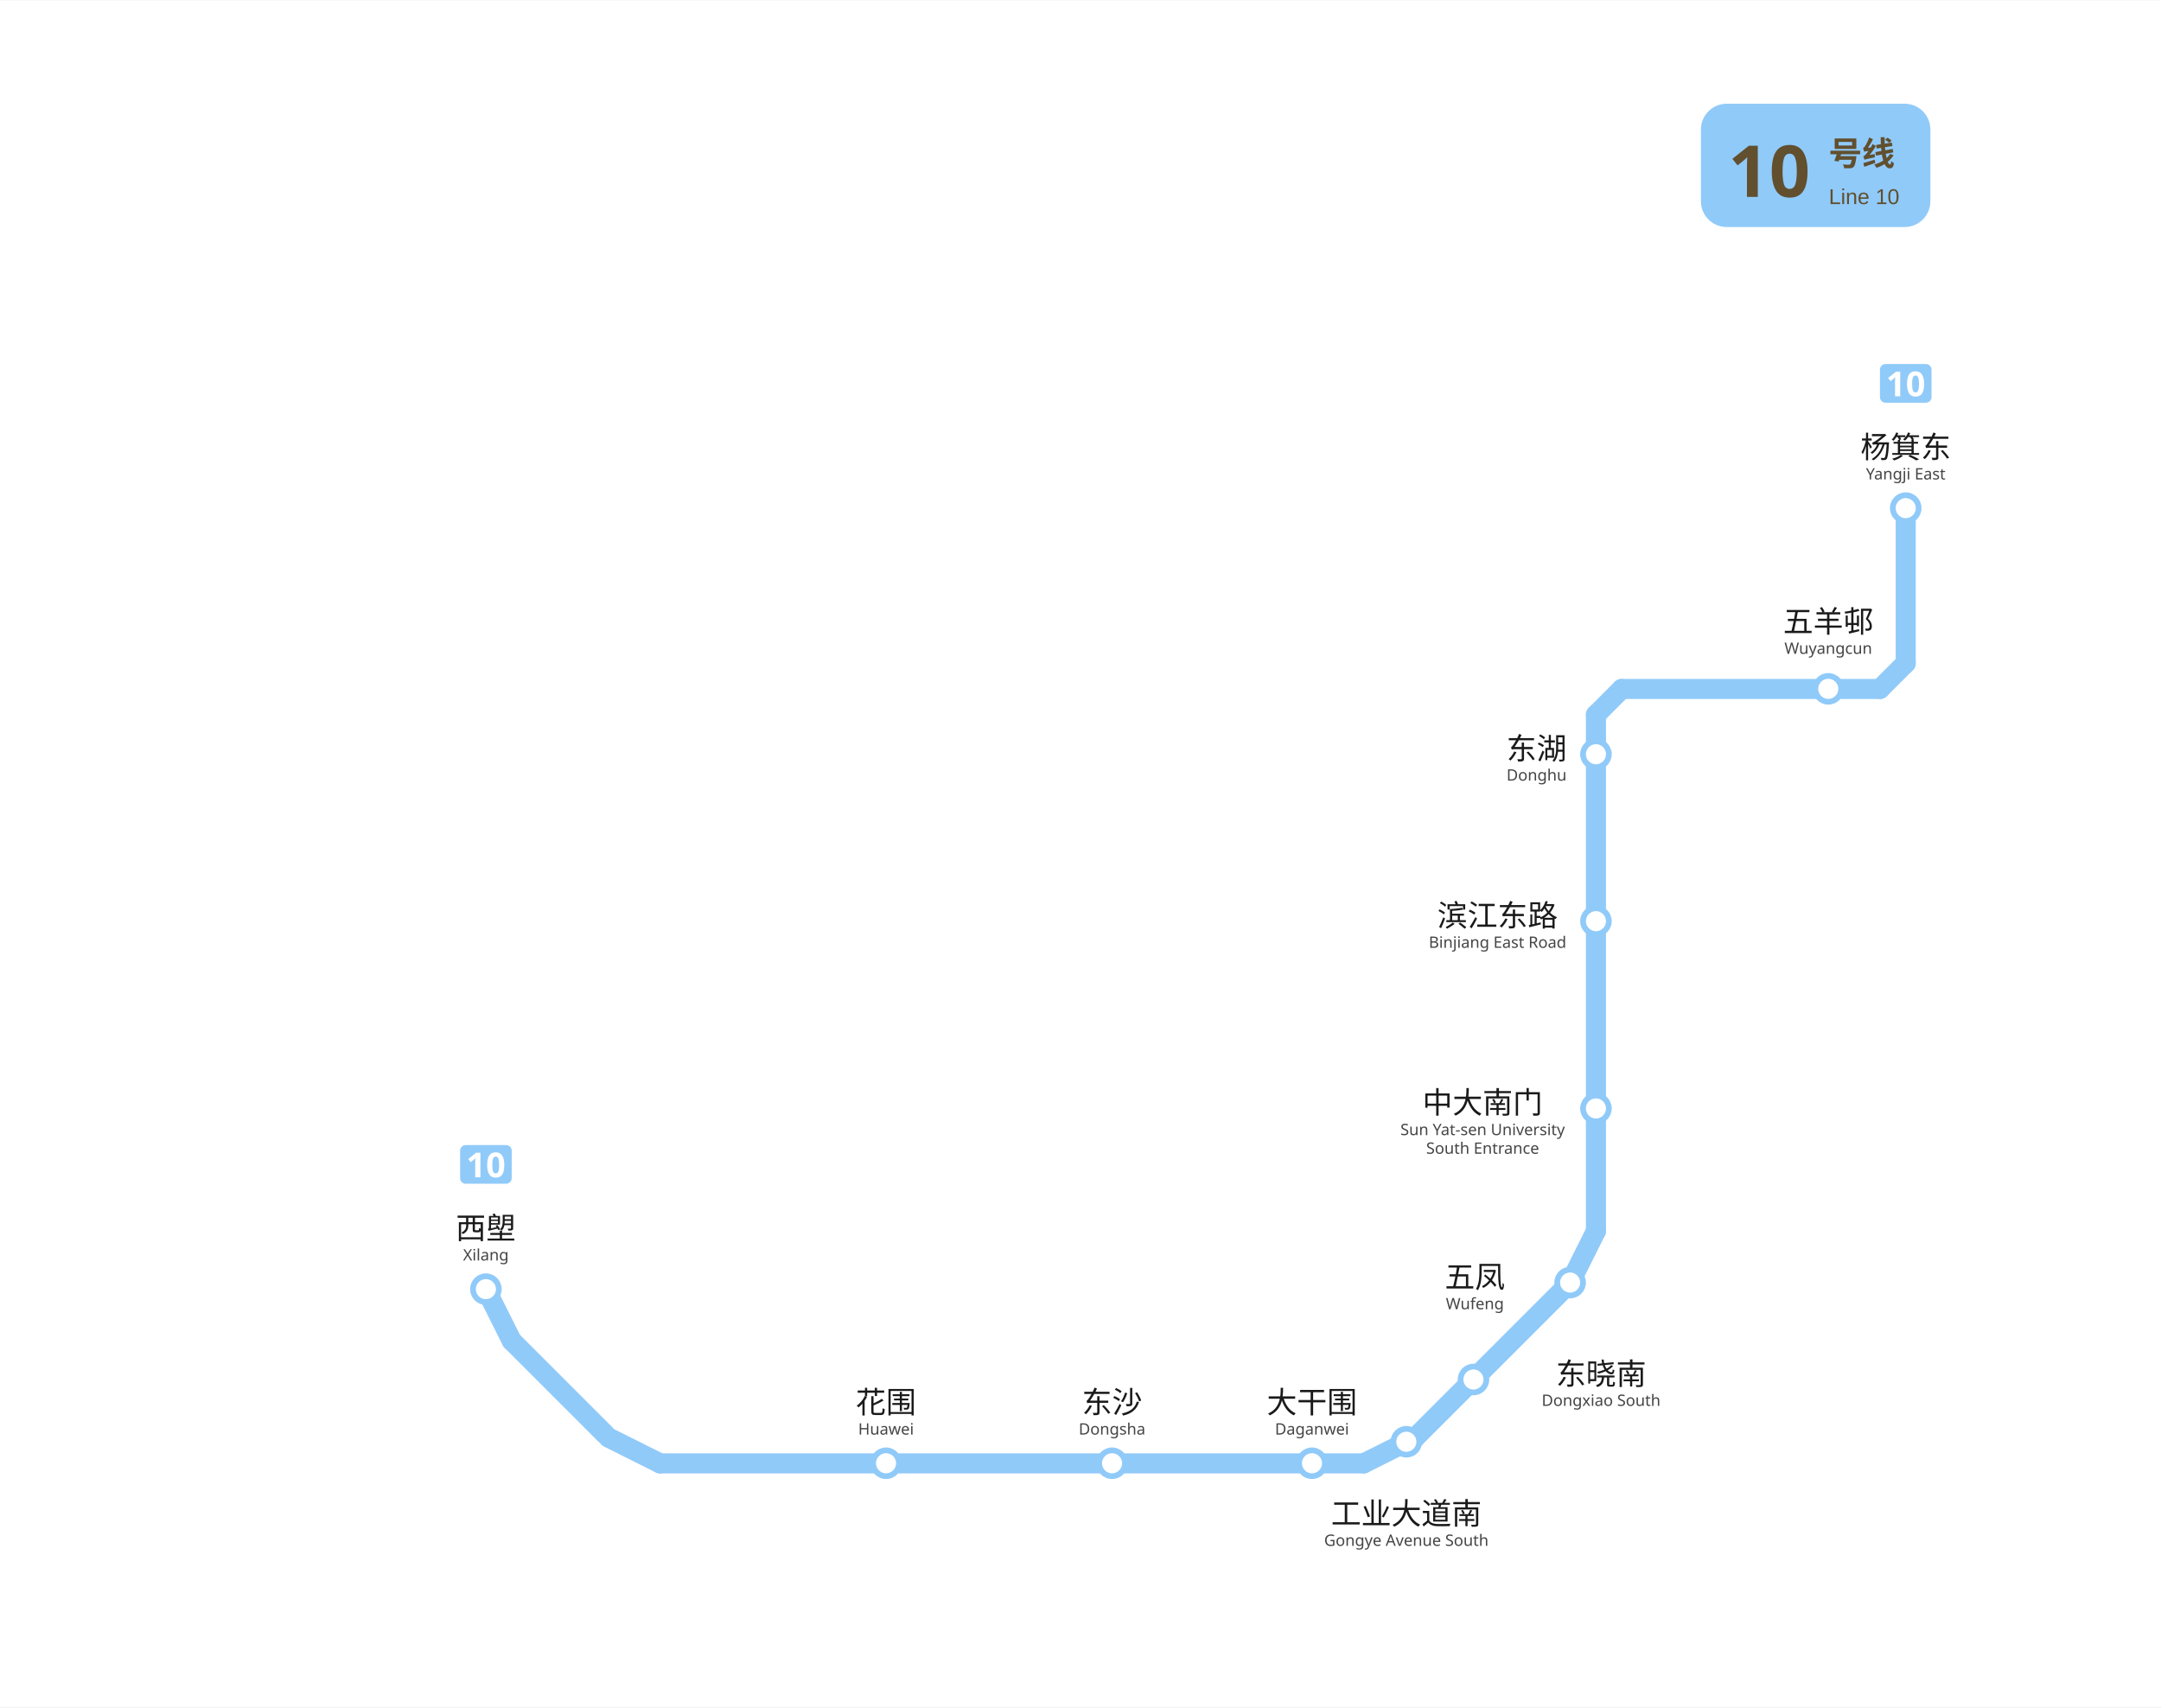
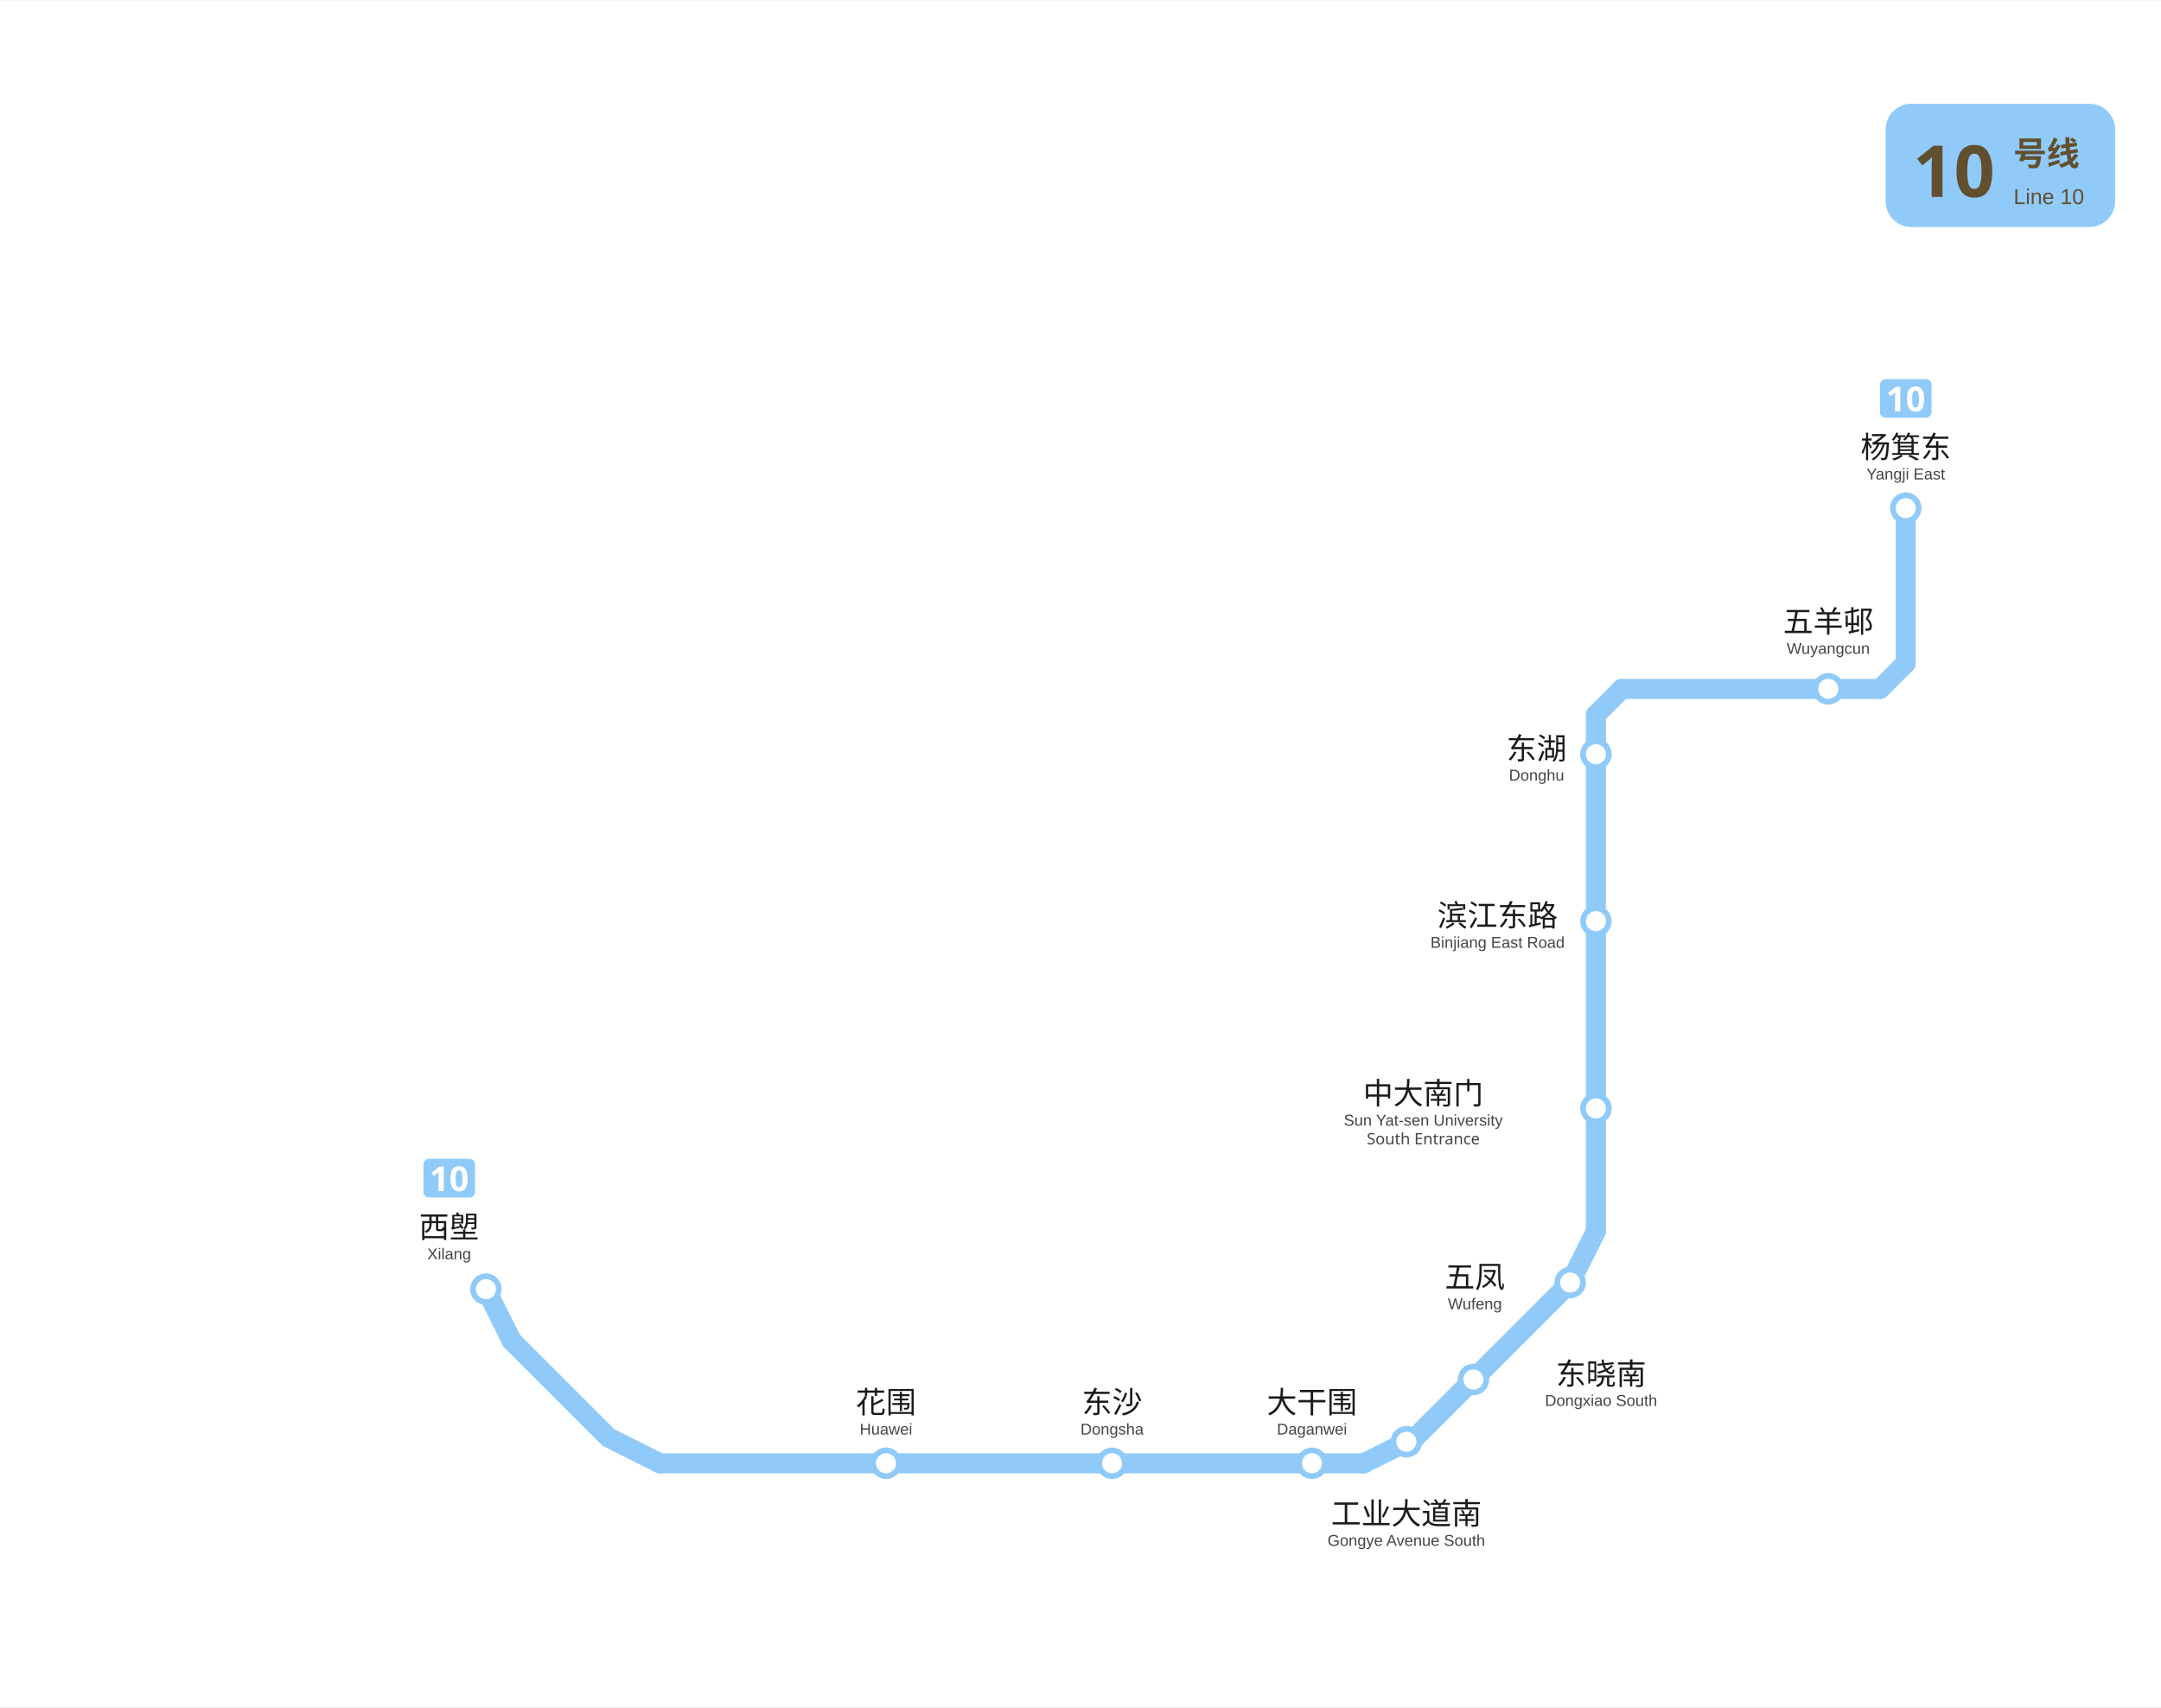
<svg xmlns="http://www.w3.org/2000/svg" viewBox="942.1 833.2 753.4 595.0" data-pins="东晓南,东沙,东湖,中大南门,五凤,五羊邨,大干围,工业大道南,杨箕东,滨江东路,花围,西塱" width="753" height="595">
  <rect x="942.089" y="833.2" width="753.411" height="595.05" fill="#ffffff" />
  <g id="走廊">
    <line x1="1597.50" y1="1073.25" x2="1507.50" y2="1073.25" style="fill:none;stroke:#90CAF9;stroke-width:7;stroke-linecap:round" />
    <line x1="1172.25" y1="1343.25" x2="1417.50" y2="1343.25" style="fill:none;stroke:#90CAF9;stroke-width:7;stroke-linecap:round" />
    <line x1="1120.50" y1="1300.50" x2="1153.12" y2="1333.12" style="fill:none;stroke:#90CAF9;stroke-width:7;stroke-linecap:round" />
    <line x1="1498.50" y1="1082.25" x2="1498.50" y2="1262.25" style="fill:none;stroke:#90CAF9;stroke-width:7;stroke-linecap:round" />
    <line x1="1435.50" y1="1334.25" x2="1489.50" y2="1280.25" style="fill:none;stroke:#90CAF9;stroke-width:7;stroke-linecap:round" />
    <line x1="1606.50" y1="1064.25" x2="1606.50" y2="1010.25" style="fill:none;stroke:#90CAF9;stroke-width:7;stroke-linecap:round" />
    <line x1="1606.50" y1="1064.25" x2="1597.50" y2="1073.25" style="fill:none;stroke:#90CAF9;stroke-width:7;stroke-linecap:round" />
    <line x1="1498.50" y1="1082.25" x2="1507.50" y2="1073.25" style="fill:none;stroke:#90CAF9;stroke-width:7;stroke-linecap:round" />
    <line x1="1172.25" y1="1343.25" x2="1154.25" y2="1334.25" style="fill:none;stroke:#90CAF9;stroke-width:7;stroke-linecap:round" />
    <line x1="1111.50" y1="1282.50" x2="1120.50" y2="1300.50" style="fill:none;stroke:#90CAF9;stroke-width:7;stroke-linecap:round" />
    <line x1="1498.50" y1="1262.25" x2="1489.50" y2="1280.25" style="fill:none;stroke:#90CAF9;stroke-width:7;stroke-linecap:round" />
    <line x1="1417.50" y1="1343.25" x2="1435.50" y2="1334.25" style="fill:none;stroke:#90CAF9;stroke-width:7;stroke-linecap:round" />
  </g>
  <g id="站圆">
    <circle cx="1111.5" cy="1282.5" r="4.5" data-nm="西塱" style="fill:#FFFFFF;stroke:#90CAF9;stroke-width:2" />
    <circle cx="1251.0" cy="1343.2" r="4.5" data-nm="花围" style="fill:#FFFFFF;stroke:#90CAF9;stroke-width:2" />
    <circle cx="1329.8" cy="1343.2" r="4.5" data-nm="东沙" style="fill:#FFFFFF;stroke:#90CAF9;stroke-width:2" />
    <circle cx="1399.5" cy="1343.2" r="4.5" data-nm="大干围" style="fill:#FFFFFF;stroke:#90CAF9;stroke-width:2" />
    <circle cx="1432.4" cy="1335.7" r="4.5" data-nm="工业大道南" style="fill:#FFFFFF;stroke:#90CAF9;stroke-width:2" />
    <circle cx="1455.8" cy="1314.0" r="4.5" data-nm="东晓南" style="fill:#FFFFFF;stroke:#90CAF9;stroke-width:2" />
    <circle cx="1489.5" cy="1280.2" r="4.5" data-nm="五凤" style="fill:#FFFFFF;stroke:#90CAF9;stroke-width:2" />
    <circle cx="1498.5" cy="1219.5" r="4.5" data-nm="中大南门" style="fill:#FFFFFF;stroke:#90CAF9;stroke-width:2" />
    <circle cx="1498.5" cy="1154.2" r="4.5" data-nm="滨江东路" style="fill:#FFFFFF;stroke:#90CAF9;stroke-width:2" />
    <circle cx="1498.5" cy="1096.0" r="4.5" data-nm="东湖" style="fill:#FFFFFF;stroke:#90CAF9;stroke-width:2" />
    <circle cx="1579.5" cy="1073.2" r="4.5" data-nm="五羊邨" style="fill:#FFFFFF;stroke:#90CAF9;stroke-width:2" />
    <circle cx="1606.5" cy="1010.2" r="4.5" data-nm="杨箕东" style="fill:#FFFFFF;stroke:#90CAF9;stroke-width:2" />
  </g>
  <g id="线路徽标">
-     <g data-badge="header" transform="translate(1535.1 869.2)" data-ink="#614F2E" data-box="1535.1,869.2,1615.1,912.2" data-chip="1535.1,869.2,1615.1,912.2">
+     <g data-badge="header" transform="translate(1599.5 869.2)" data-ink="#614F2E" data-box="1599.5,869.2,1679.5,912.2" data-chip="1599.5,869.2,1679.5,912.2">
      <rect x="0" y="0" width="80.0" height="43.0" rx="9.0" fill="#90CAF9" />
      <text x="9.5" y="32.5" font-family="'Microsoft YaHei', sans-serif" font-size="25" font-weight="bold" fill="#614F2E">10</text>
      <text x="44.6" y="21.5" font-family="'Microsoft YaHei', sans-serif" font-size="11.5" font-weight="600" fill="#614F2E">号线</text>
      <text x="44.6" y="35.0" font-family="Arial, sans-serif" font-size="7.5" fill="#614F2E">Line 10</text>
    </g>
-     <g data-badge="chip" transform="translate(1102.51 1232.26)" data-box="1102.5,1232.3,1120.5,1245.8">
+     <g data-badge="chip" transform="translate(1089.72 1237.07)" data-box="1089.7,1237.1,1107.7,1250.6">
      <path d="M16.04 13.49h-14.09c-1.07 0 -1.95 -0.88 -1.95 -1.95v-9.59c0 -1.07 0.88 -1.95 1.95 -1.95h14.09c1.07 0 1.95 0.88 1.95 1.95v9.59C17.99 12.61 17.11 13.49 16.04 13.49z" fill="#90CAF9" />
      <path d="M7.08 11.24h-1.81v-4.96c0 -0.2 0 -0.47 0.01 -0.81c0.01 -0.34 0.02 -0.64 0.04 -0.89c-0.04 0.05 -0.13 0.13 -0.26 0.26c-0.13 0.12 -0.25 0.23 -0.37 0.33l-0.98 0.79l-0.88 -1.09l2.76 -2.2h1.49V11.24z" fill="#FFFFFF" />
      <path d="M15.41 6.96c0 0.92 -0.1 1.71 -0.29 2.36c-0.2 0.66 -0.51 1.16 -0.95 1.51c-0.44 0.35 -1.02 0.53 -1.75 0.53c-1.03 0 -1.79 -0.39 -2.27 -1.16s-0.72 -1.86 -0.72 -3.24c0 -0.92 0.1 -1.71 0.29 -2.37c0.19 -0.66 0.51 -1.17 0.95 -1.52c0.44 -0.35 1.02 -0.53 1.75 -0.53c1.02 0 1.78 0.39 2.27 1.16C15.17 4.48 15.41 5.56 15.41 6.96zM11.22 6.96c0 0.98 0.08 1.71 0.25 2.2s0.48 0.74 0.94 0.74c0.45 0 0.76 -0.24 0.94 -0.73c0.18 -0.49 0.26 -1.22 0.26 -2.21c0 -0.98 -0.09 -1.71 -0.26 -2.21s-0.49 -0.74 -0.94 -0.74c-0.46 0 -0.77 0.25 -0.94 0.74S11.22 5.98 11.22 6.96z" fill="#FFFFFF" />
    </g>
-     <g data-badge="chip" transform="translate(1597.51 959.96)" data-box="1597.5,960.0,1615.5,973.5">
+     <g data-badge="chip" transform="translate(1597.51 965.21)" data-box="1597.5,965.2,1615.5,978.7">
      <path d="M16.04 13.49h-14.09c-1.07 0 -1.95 -0.88 -1.95 -1.95v-9.59c0 -1.07 0.88 -1.95 1.95 -1.95h14.09c1.07 0 1.95 0.88 1.95 1.95v9.59C17.99 12.61 17.11 13.49 16.04 13.49z" fill="#90CAF9" />
      <path d="M7.08 11.24h-1.81v-4.96c0 -0.2 0 -0.47 0.01 -0.81c0.01 -0.34 0.02 -0.64 0.04 -0.89c-0.04 0.05 -0.13 0.13 -0.26 0.26c-0.13 0.12 -0.25 0.23 -0.37 0.33l-0.98 0.79l-0.88 -1.09l2.76 -2.2h1.49V11.24z" fill="#FFFFFF" />
      <path d="M15.41 6.96c0 0.92 -0.1 1.71 -0.29 2.36c-0.2 0.66 -0.51 1.16 -0.95 1.51c-0.44 0.35 -1.02 0.53 -1.75 0.53c-1.03 0 -1.79 -0.39 -2.27 -1.16s-0.72 -1.86 -0.72 -3.24c0 -0.92 0.1 -1.71 0.29 -2.37c0.19 -0.66 0.51 -1.17 0.95 -1.52c0.44 -0.35 1.02 -0.53 1.75 -0.53c1.02 0 1.78 0.39 2.27 1.16C15.17 4.48 15.41 5.56 15.41 6.96zM11.22 6.96c0 0.98 0.08 1.71 0.25 2.2s0.48 0.74 0.94 0.74c0.45 0 0.76 -0.24 0.94 -0.73c0.18 -0.49 0.26 -1.22 0.26 -2.21c0 -0.98 -0.09 -1.71 -0.26 -2.21s-0.49 -0.74 -0.94 -0.74c-0.46 0 -0.77 0.25 -0.94 0.74S11.22 5.98 11.22 6.96z" fill="#FFFFFF" />
    </g>
  </g>
  <g id="站名标注" font-family="'Microsoft YaHei', 'PingFang SC', sans-serif">
-     <text x="1111.5" y="1265.0" text-anchor="middle" font-size="10.5" font-weight="500" fill="#1a1a1a">西塱</text>
-     <text x="1111.5" y="1272.5" text-anchor="middle" font-size="5.5" fill="#444444">Xilang</text>
+     <text x="1098.7" y="1264.6" text-anchor="middle" font-size="10.5" font-weight="500" fill="#1a1a1a">西塱</text>
+     <text x="1098.7" y="1272.1" text-anchor="middle" font-size="5.5" font-family="Arial, sans-serif" fill="#444444">Xilang</text>
    <text x="1251.0" y="1325.7" text-anchor="middle" font-size="10.5" font-weight="500" fill="#1a1a1a">花围</text>
-     <text x="1251.0" y="1333.2" text-anchor="middle" font-size="5.5" fill="#444444">Huawei</text>
+     <text x="1251.0" y="1333.2" text-anchor="middle" font-size="5.5" font-family="Arial, sans-serif" fill="#444444">Huawei</text>
    <text x="1329.8" y="1325.7" text-anchor="middle" font-size="10.5" font-weight="500" fill="#1a1a1a">东沙</text>
-     <text x="1329.8" y="1333.2" text-anchor="middle" font-size="5.5" fill="#444444">Dongsha</text>
+     <text x="1329.8" y="1333.2" text-anchor="middle" font-size="5.5" font-family="Arial, sans-serif" fill="#444444">Dongsha</text>
    <text x="1399.5" y="1325.7" text-anchor="middle" font-size="10.5" font-weight="500" fill="#1a1a1a">大干围</text>
-     <text x="1399.5" y="1333.2" text-anchor="middle" font-size="5.5" fill="#444444">Daganwei</text>
+     <text x="1399.5" y="1333.2" text-anchor="middle" font-size="5.5" font-family="Arial, sans-serif" fill="#444444">Daganwei</text>
    <text x="1500.3" y="1315.8" text-anchor="middle" font-size="10.5" font-weight="500" fill="#1a1a1a">东晓南</text>
-     <text x="1500.3" y="1323.2" text-anchor="middle" font-size="5.5" fill="#444444">Dongxiao South</text>
+     <text x="1500.3" y="1323.2" text-anchor="middle" font-size="5.5" font-family="Arial, sans-serif" fill="#444444">Dongxiao South</text>
    <text x="1456.3" y="1282.0" text-anchor="middle" font-size="10.5" font-weight="500" fill="#1a1a1a">五凤</text>
-     <text x="1456.3" y="1289.5" text-anchor="middle" font-size="5.5" fill="#444444">Wufeng</text>
-     <text x="1459.0" y="1221.2" text-anchor="middle" font-size="10.5" font-weight="500" fill="#1a1a1a">中大南门</text>
-     <text x="1459.0" y="1228.8" text-anchor="middle" font-size="5.5" fill="#444444">Sun Yat-sen University</text>
-     <text x="1459.0" y="1235.3" text-anchor="middle" font-size="5.5" fill="#444444">South Entrance</text>
+     <text x="1456.3" y="1289.5" text-anchor="middle" font-size="5.5" font-family="Arial, sans-serif" fill="#444444">Wufeng</text>
+     <text x="1438.3" y="1218.0" text-anchor="middle" font-size="10.5" font-weight="500" fill="#1a1a1a">中大南门</text>
+     <text x="1438.3" y="1225.5" text-anchor="middle" font-size="5.5" font-family="Arial, sans-serif" fill="#444444">Sun Yat-sen University</text>
+     <text x="1438.3" y="1232.0" text-anchor="middle" font-size="5.5" fill="#444444">South Entrance</text>
    <text x="1464.2" y="1156.0" text-anchor="middle" font-size="10.5" font-weight="500" fill="#1a1a1a">滨江东路</text>
-     <text x="1464.2" y="1163.5" text-anchor="middle" font-size="5.5" fill="#444444">Binjiang East Road</text>
+     <text x="1464.2" y="1163.5" text-anchor="middle" font-size="5.5" font-family="Arial, sans-serif" fill="#444444">Binjiang East Road</text>
    <text x="1606.5" y="992.7" text-anchor="middle" font-size="10.5" font-weight="500" fill="#1a1a1a">杨箕东</text>
-     <text x="1606.5" y="1000.2" text-anchor="middle" font-size="5.5" fill="#444444">Yangji East</text>
+     <text x="1606.5" y="1000.2" text-anchor="middle" font-size="5.5" font-family="Arial, sans-serif" fill="#444444">Yangji East</text>
    <text x="1432.4" y="1364.5" text-anchor="middle" font-size="10.5" font-weight="500" fill="#1a1a1a">工业大道南</text>
-     <text x="1432.4" y="1372.0" text-anchor="middle" font-size="5.5" fill="#444444">Gongye Avenue South</text>
+     <text x="1432.4" y="1372.0" text-anchor="middle" font-size="5.5" font-family="Arial, sans-serif" fill="#444444">Gongye Avenue South</text>
    <text x="1477.8" y="1097.8" text-anchor="middle" font-size="10.5" font-weight="500" fill="#1a1a1a">东湖</text>
-     <text x="1477.8" y="1105.2" text-anchor="middle" font-size="5.5" fill="#444444">Donghu</text>
+     <text x="1477.8" y="1105.2" text-anchor="middle" font-size="5.5" font-family="Arial, sans-serif" fill="#444444">Donghu</text>
    <text x="1579.5" y="1053.5" text-anchor="middle" font-size="10.5" font-weight="500" fill="#1a1a1a">五羊邨</text>
-     <text x="1579.5" y="1061.0" text-anchor="middle" font-size="5.5" fill="#444444">Wuyangcun</text>
+     <text x="1579.5" y="1061.0" text-anchor="middle" font-size="5.5" font-family="Arial, sans-serif" fill="#444444">Wuyangcun</text>
  </g>
</svg>
